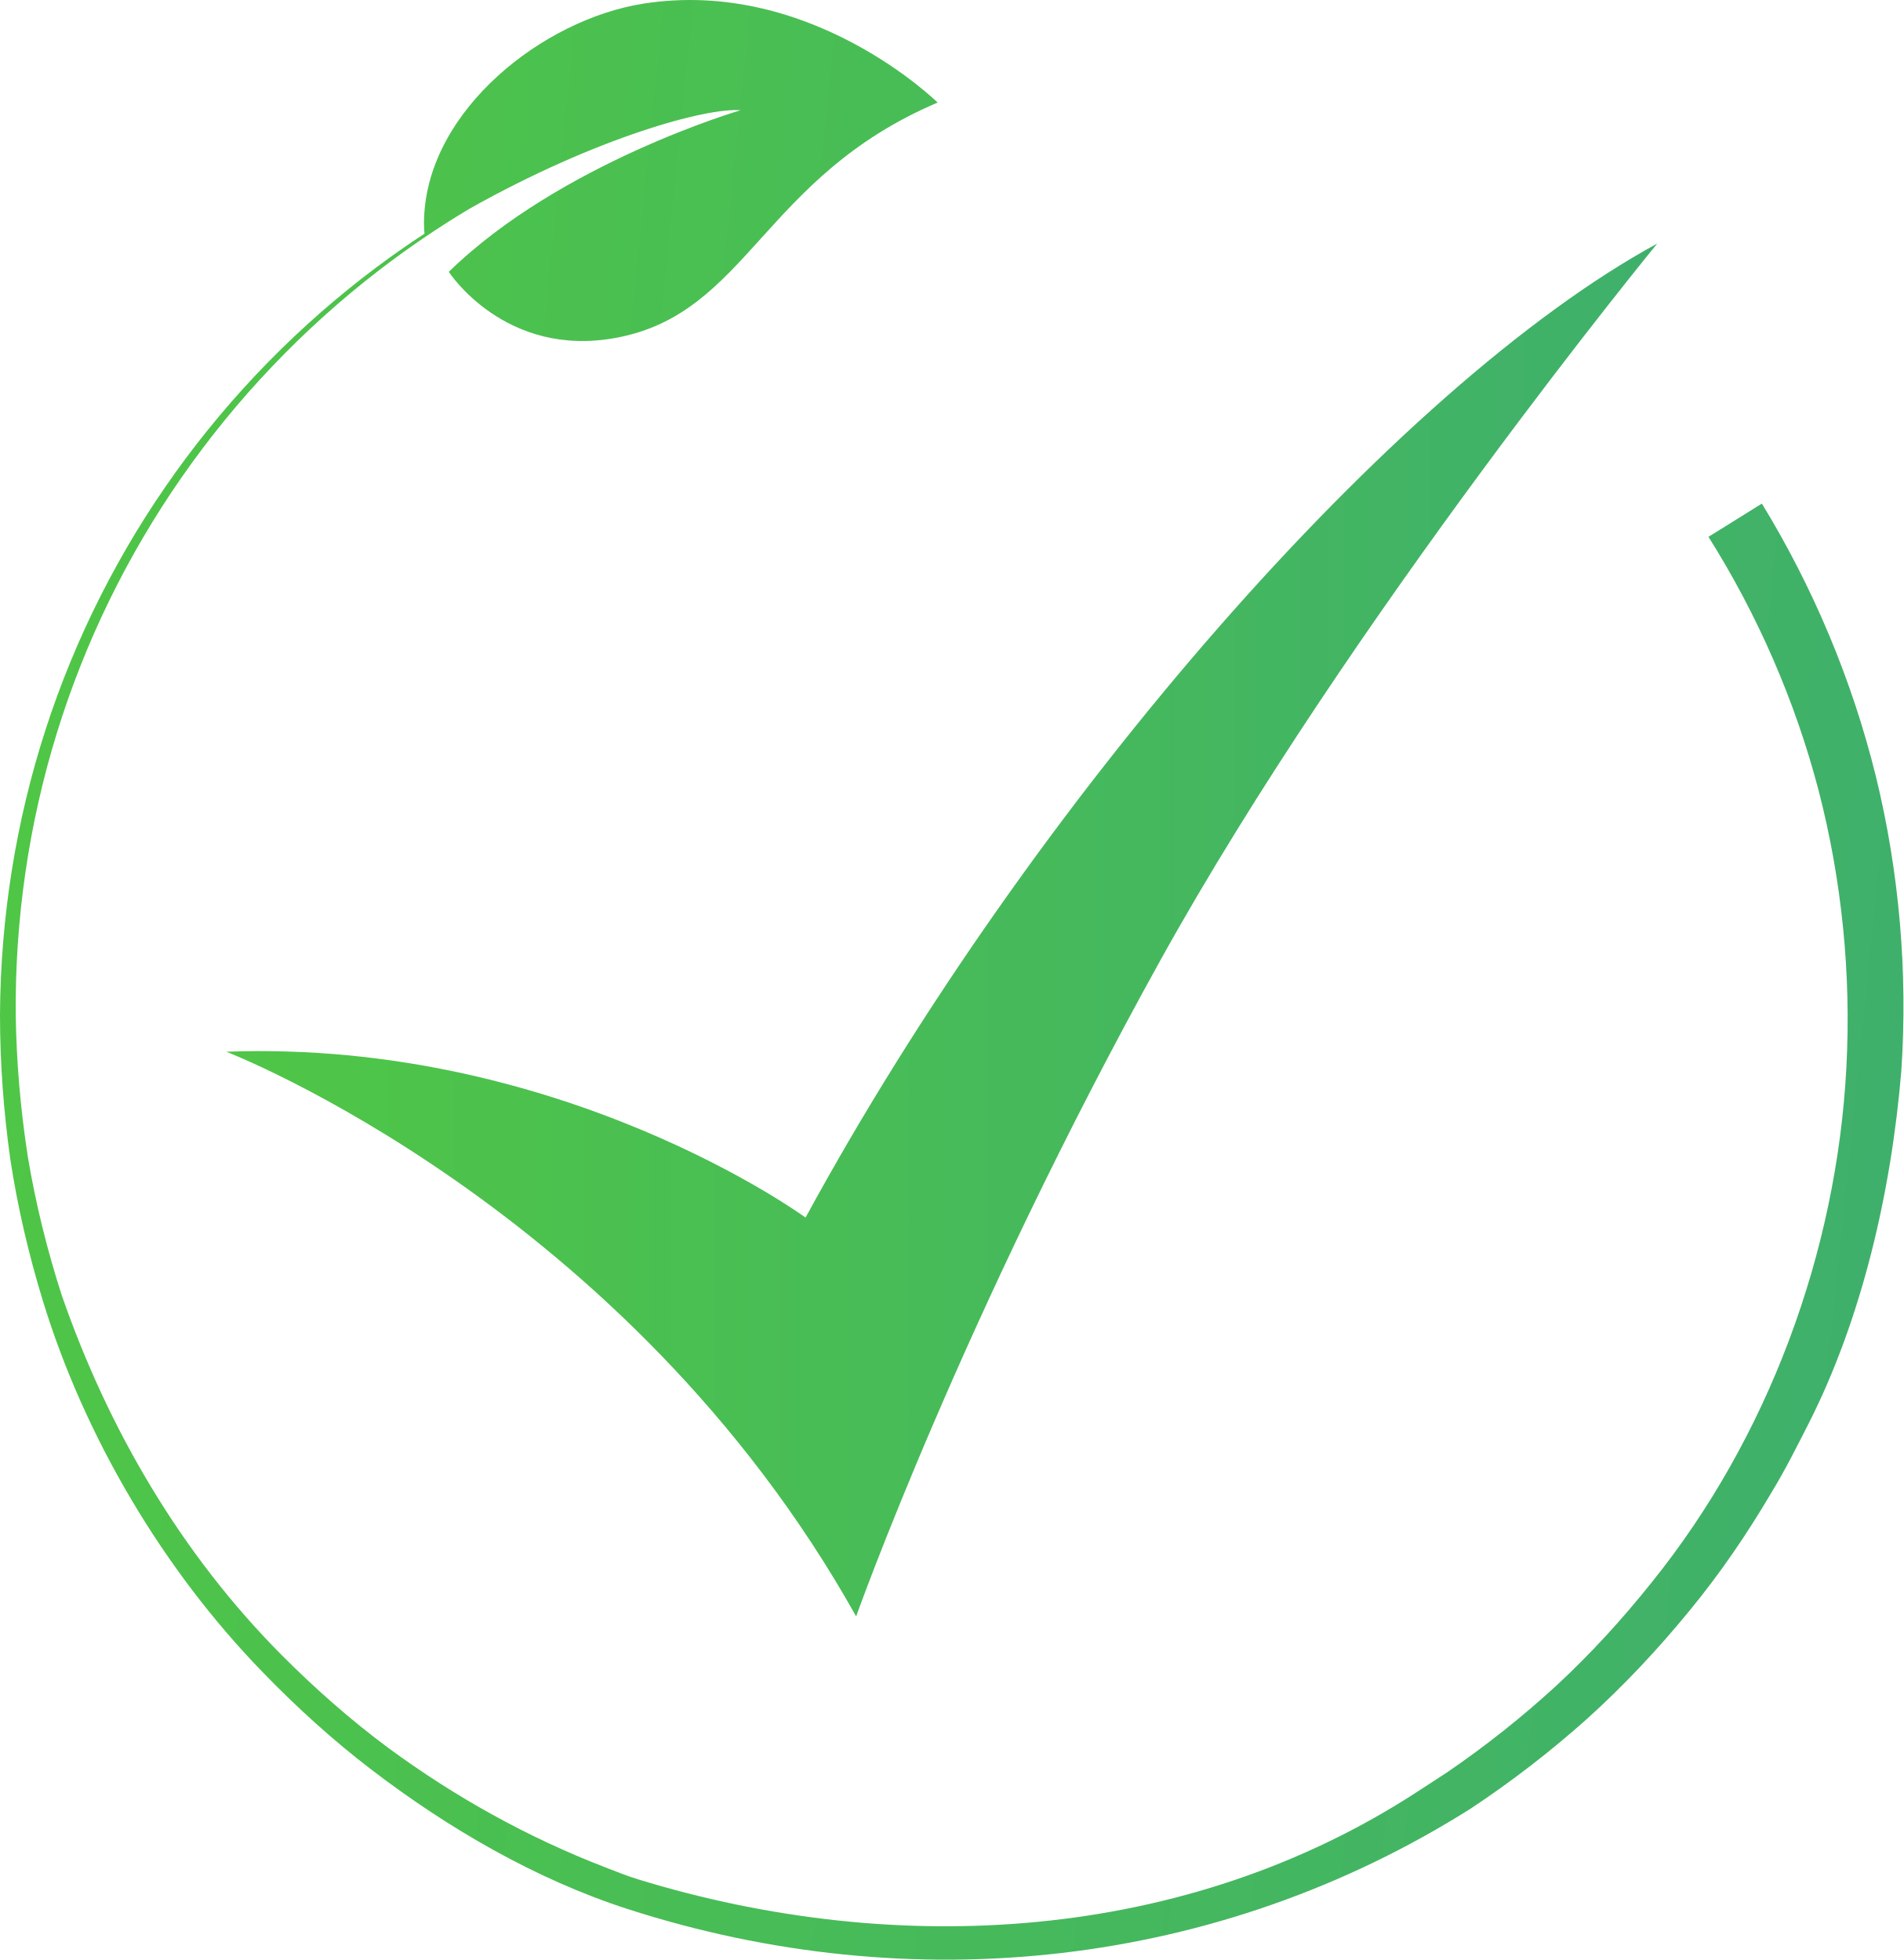
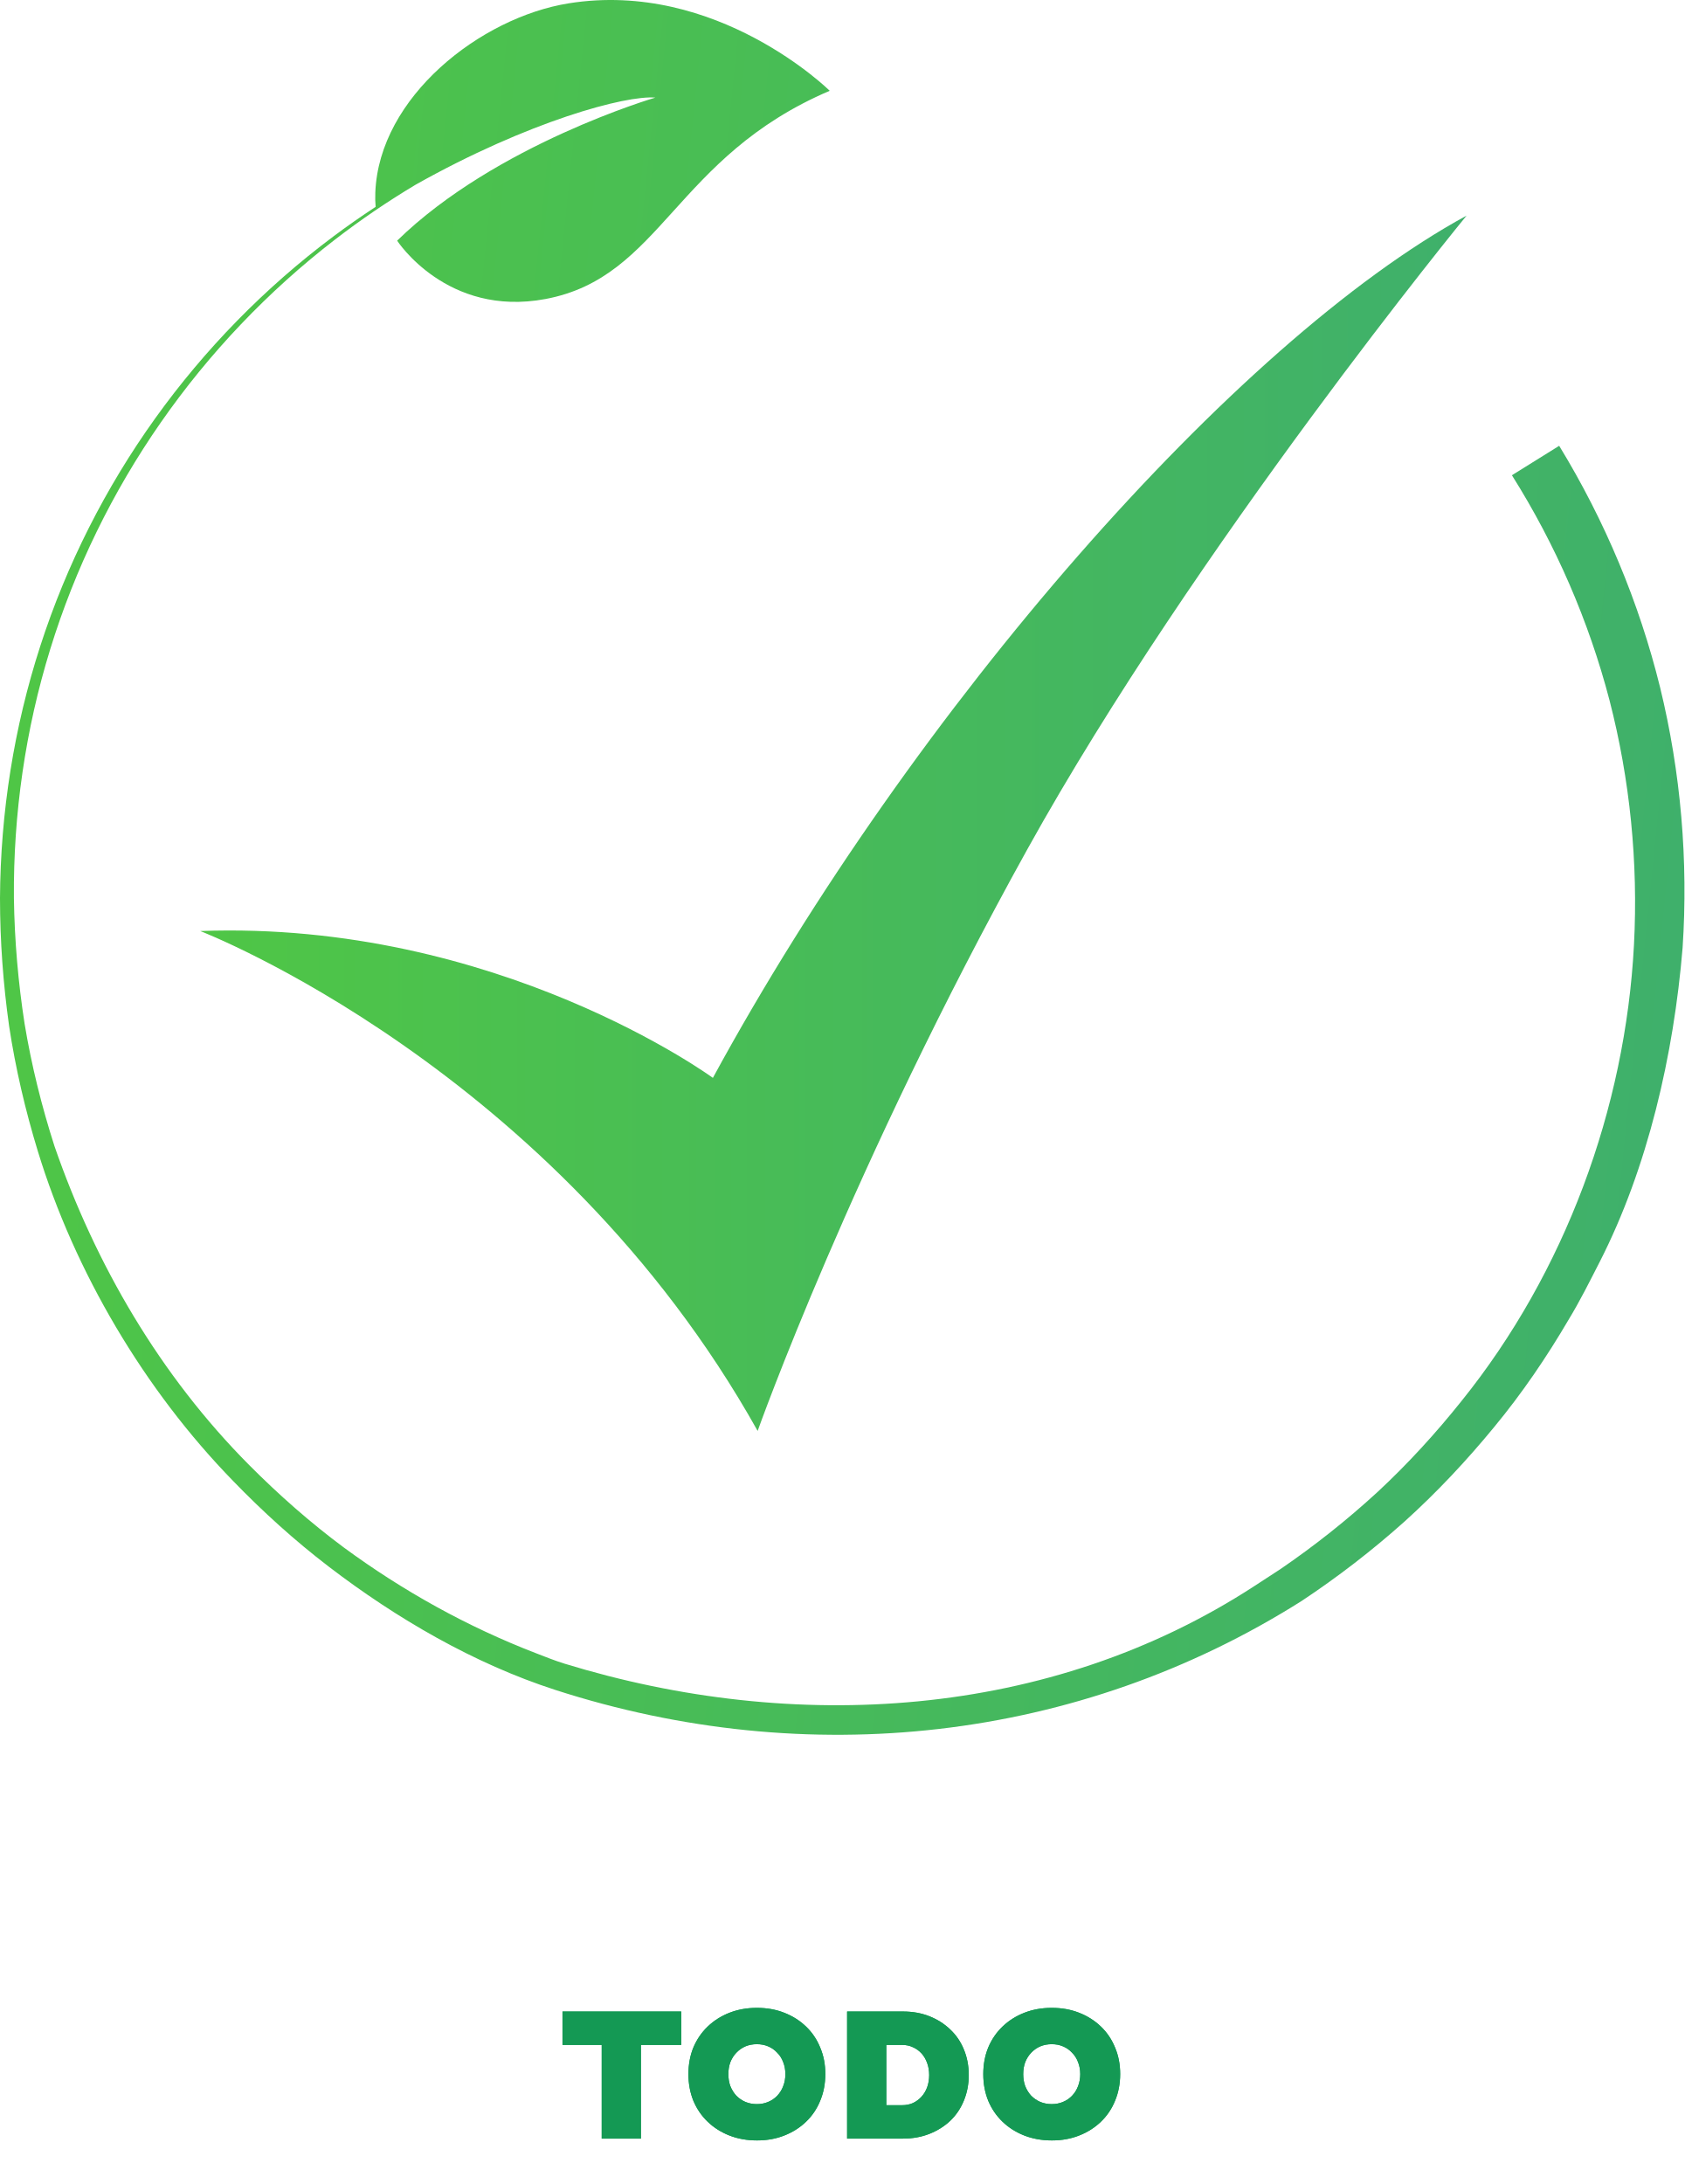
- <svg xmlns="http://www.w3.org/2000/svg" width="334" height="344" viewBox="0 0 334 344" fill="none">
-   <path d="M203.706 168.372C168.889 231.129 150.226 283.696 150.226 283.696C109.943 211.674 39.703 184.586 39.703 184.586C98.612 182.414 141.351 213.698 141.351 213.698C181.169 140.491 244.943 67.702 290.795 42.748C290.795 42.748 237.05 108.27 203.706 168.372Z" fill="url(#paint0_linear_2032_767)" />
-   <path d="M329.168 136.298C325.01 119.441 318.223 103.226 309.155 88.386L299.783 94.22C308.447 107.978 315.013 123.069 319.133 138.831C323.204 154.59 324.838 170.998 323.986 187.3C322.287 219.802 310.279 252.304 289.834 277.711C284.719 284.118 279.177 290.196 273.159 295.785C267.113 301.339 260.667 306.457 253.88 311.092L248.714 314.455C208.07 340.916 157.388 343.78 111.952 329.842C109.974 329.235 108.06 328.451 106.129 327.71C92.589 322.479 79.861 315.398 68.169 306.804C61.513 301.86 55.277 296.36 49.427 290.48C31.778 272.738 18.95 250.784 10.796 227.219C8.254 219.296 6.24 211.196 4.877 202.973C3.6 194.738 2.88 186.418 2.759 178.073C2.623 161.388 5.032 144.666 9.965 128.692C14.886 112.716 22.317 97.5 31.891 83.751C41.458 69.998 53.161 57.712 66.463 47.467C71.561 43.538 76.894 39.913 82.424 36.61C104.766 24.054 124.084 18.845 129.936 19.351C129.936 19.351 98.338 28.591 78.747 47.712C78.747 47.712 88.597 62.953 108.159 59.282C131.233 54.956 133.717 31.136 164.519 17.999C164.519 17.999 142.211 -4.047 112.768 0.659C95.291 3.453 75.142 19.234 74.418 38.181C74.374 39.156 74.401 40.097 74.482 41.009C71.611 42.891 68.795 44.858 66.047 46.918C52.549 57.022 40.601 69.219 30.764 82.955C20.921 96.686 13.196 111.957 7.992 128.069C2.775 144.177 0.092 161.114 0 178.077C0.006 186.561 0.622 195.041 1.81 203.45C3.084 211.849 5.024 220.14 7.511 228.269C14.801 252.099 28.592 275.524 46.214 293.607C52.114 299.704 58.421 305.424 65.17 310.589C78.586 320.858 93.978 329.835 110.127 335.051C159.962 351.148 213.683 345.457 258.089 317.408C265.263 312.654 272.093 307.381 278.516 301.639C284.91 295.862 290.822 289.56 296.29 282.896C301.787 276.247 306.655 269.088 311.02 261.644C313.267 257.955 315.191 254.084 317.158 250.24C326.736 231.522 331.874 209.082 333.627 187.908C334.771 170.637 333.282 153.168 329.168 136.298Z" fill="url(#paint1_linear_2032_767)" />
+ <svg xmlns="http://www.w3.org/2000/svg" width="334" height="433" viewBox="0 0 334 433" fill="none">
+   <path d="M203.706 168.372C168.889 231.129 150.226 283.696 150.226 283.696C109.943 211.674 39.703 184.586 39.703 184.586C98.612 182.414 141.351 213.698 141.351 213.698C181.169 140.491 244.943 67.702 290.795 42.748C290.795 42.748 237.05 108.27 203.706 168.372Z" fill="url(#paint0_linear_2032_773)" />
+   <path d="M329.168 136.298C325.01 119.441 318.223 103.226 309.155 88.386L299.783 94.22C308.447 107.978 315.013 123.069 319.133 138.831C323.204 154.59 324.838 170.998 323.986 187.3C322.287 219.802 310.279 252.304 289.834 277.711C284.719 284.118 279.177 290.196 273.159 295.785C267.113 301.339 260.667 306.457 253.88 311.092L248.714 314.455C208.07 340.916 157.388 343.78 111.952 329.842C109.974 329.235 108.06 328.451 106.129 327.71C92.589 322.479 79.861 315.398 68.169 306.804C61.513 301.86 55.277 296.36 49.427 290.48C31.778 272.738 18.95 250.784 10.796 227.219C8.254 219.296 6.24 211.196 4.877 202.973C3.6 194.738 2.88 186.418 2.759 178.073C2.623 161.388 5.032 144.666 9.965 128.692C14.886 112.716 22.317 97.5 31.891 83.751C41.458 69.998 53.161 57.712 66.463 47.467C71.561 43.538 76.894 39.913 82.424 36.61C104.766 24.054 124.084 18.845 129.936 19.351C129.936 19.351 98.338 28.591 78.747 47.712C78.747 47.712 88.597 62.953 108.159 59.282C131.233 54.956 133.717 31.136 164.519 17.999C164.519 17.999 142.211 -4.047 112.768 0.659C95.291 3.453 75.142 19.234 74.418 38.181C74.374 39.156 74.401 40.097 74.482 41.009C71.611 42.891 68.795 44.858 66.047 46.918C52.549 57.022 40.601 69.219 30.764 82.955C20.921 96.686 13.196 111.957 7.992 128.069C2.775 144.177 0.092 161.114 0 178.077C0.006 186.561 0.622 195.041 1.81 203.45C3.084 211.849 5.024 220.14 7.511 228.269C14.801 252.099 28.592 275.524 46.214 293.607C52.114 299.704 58.421 305.424 65.17 310.589C78.586 320.858 93.978 329.835 110.127 335.051C159.962 351.148 213.683 345.457 258.089 317.408C265.263 312.654 272.093 307.381 278.516 301.639C284.91 295.862 290.822 289.56 296.29 282.896C301.787 276.247 306.655 269.088 311.02 261.644C313.267 257.955 315.191 254.084 317.158 250.24C326.736 231.522 331.874 209.082 333.627 187.908C334.771 170.637 333.282 153.168 329.168 136.298Z" fill="url(#paint1_linear_2032_773)" />
+   <path d="M119.307 424V405.424H111.531V398.8H135.075V405.424H127.083V424H119.307ZM150.109 424.36C148.117 424.36 146.293 424.036 144.637 423.388C142.981 422.74 141.541 421.828 140.317 420.652C139.093 419.476 138.145 418.084 137.473 416.476C136.825 414.868 136.501 413.116 136.501 411.22C136.501 409.3 136.825 407.548 137.473 405.964C138.145 404.356 139.093 402.964 140.317 401.788C141.541 400.612 142.981 399.7 144.637 399.052C146.293 398.404 148.105 398.08 150.073 398.08C152.065 398.08 153.877 398.404 155.509 399.052C157.165 399.7 158.605 400.612 159.829 401.788C161.053 402.964 161.989 404.356 162.637 405.964C163.309 407.548 163.645 409.288 163.645 411.184C163.645 413.104 163.309 414.868 162.637 416.476C161.989 418.084 161.053 419.476 159.829 420.652C158.605 421.828 157.165 422.74 155.509 423.388C153.877 424.036 152.077 424.36 150.109 424.36ZM150.073 417.16C150.889 417.16 151.633 417.016 152.305 416.728C153.001 416.44 153.601 416.032 154.105 415.504C154.633 414.952 155.029 414.316 155.293 413.596C155.581 412.876 155.725 412.084 155.725 411.22C155.725 410.356 155.581 409.564 155.293 408.844C155.029 408.124 154.633 407.5 154.105 406.972C153.601 406.42 153.001 406 152.305 405.712C151.633 405.424 150.889 405.28 150.073 405.28C149.257 405.28 148.501 405.424 147.805 405.712C147.133 406 146.533 406.42 146.005 406.972C145.501 407.5 145.105 408.124 144.817 408.844C144.553 409.564 144.421 410.356 144.421 411.22C144.421 412.084 144.553 412.876 144.817 413.596C145.105 414.316 145.501 414.952 146.005 415.504C146.533 416.032 147.133 416.44 147.805 416.728C148.501 417.016 149.257 417.16 150.073 417.16ZM167.964 424V398.8H179.052C180.948 398.8 182.688 399.112 184.272 399.736C185.856 400.36 187.236 401.236 188.412 402.364C189.588 403.468 190.488 404.788 191.112 406.324C191.76 407.86 192.084 409.552 192.084 411.4C192.084 413.224 191.76 414.916 191.112 416.476C190.488 418.012 189.588 419.344 188.412 420.472C187.236 421.576 185.856 422.44 184.272 423.064C182.688 423.688 180.948 424 179.052 424H167.964ZM175.74 419.212L174.408 417.376H178.872C179.664 417.376 180.384 417.232 181.032 416.944C181.68 416.632 182.244 416.212 182.724 415.684C183.204 415.156 183.576 414.532 183.84 413.812C184.104 413.068 184.236 412.264 184.236 411.4C184.236 410.536 184.104 409.744 183.84 409.024C183.576 408.28 183.204 407.644 182.724 407.116C182.244 406.588 181.68 406.18 181.032 405.892C180.384 405.58 179.664 405.424 178.872 405.424H174.3L175.74 403.66V419.212ZM208.573 424.36C206.581 424.36 204.757 424.036 203.101 423.388C201.445 422.74 200.005 421.828 198.781 420.652C197.557 419.476 196.609 418.084 195.937 416.476C195.289 414.868 194.965 413.116 194.965 411.22C194.965 409.3 195.289 407.548 195.937 405.964C196.609 404.356 197.557 402.964 198.781 401.788C200.005 400.612 201.445 399.7 203.101 399.052C204.757 398.404 206.569 398.08 208.537 398.08C210.529 398.08 212.341 398.404 213.973 399.052C215.629 399.7 217.069 400.612 218.293 401.788C219.517 402.964 220.453 404.356 221.101 405.964C221.773 407.548 222.109 409.288 222.109 411.184C222.109 413.104 221.773 414.868 221.101 416.476C220.453 418.084 219.517 419.476 218.293 420.652C217.069 421.828 215.629 422.74 213.973 423.388C212.341 424.036 210.541 424.36 208.573 424.36ZM208.537 417.16C209.353 417.16 210.097 417.016 210.769 416.728C211.465 416.44 212.065 416.032 212.569 415.504C213.097 414.952 213.493 414.316 213.757 413.596C214.045 412.876 214.189 412.084 214.189 411.22C214.189 410.356 214.045 409.564 213.757 408.844C213.493 408.124 213.097 407.5 212.569 406.972C212.065 406.42 211.465 406 210.769 405.712C210.097 405.424 209.353 405.28 208.537 405.28C207.721 405.28 206.965 405.424 206.269 405.712C205.597 406 204.997 406.42 204.469 406.972C203.965 407.5 203.569 408.124 203.281 408.844C203.017 409.564 202.885 410.356 202.885 411.22C202.885 412.084 203.017 412.876 203.281 413.596C203.569 414.316 203.965 414.952 204.469 415.504C204.997 416.032 205.597 416.44 206.269 416.728C206.965 417.016 207.721 417.16 208.537 417.16Z" fill="#149954" />
+   <path d="M119.307 424V405.424H111.531V398.8H135.075V405.424H127.083V424H119.307ZM150.109 424.36C148.117 424.36 146.293 424.036 144.637 423.388C142.981 422.74 141.541 421.828 140.317 420.652C139.093 419.476 138.145 418.084 137.473 416.476C136.825 414.868 136.501 413.116 136.501 411.22C136.501 409.3 136.825 407.548 137.473 405.964C138.145 404.356 139.093 402.964 140.317 401.788C141.541 400.612 142.981 399.7 144.637 399.052C146.293 398.404 148.105 398.08 150.073 398.08C152.065 398.08 153.877 398.404 155.509 399.052C157.165 399.7 158.605 400.612 159.829 401.788C161.053 402.964 161.989 404.356 162.637 405.964C163.309 407.548 163.645 409.288 163.645 411.184C163.645 413.104 163.309 414.868 162.637 416.476C161.989 418.084 161.053 419.476 159.829 420.652C158.605 421.828 157.165 422.74 155.509 423.388C153.877 424.036 152.077 424.36 150.109 424.36ZM150.073 417.16C150.889 417.16 151.633 417.016 152.305 416.728C153.001 416.44 153.601 416.032 154.105 415.504C154.633 414.952 155.029 414.316 155.293 413.596C155.581 412.876 155.725 412.084 155.725 411.22C155.725 410.356 155.581 409.564 155.293 408.844C155.029 408.124 154.633 407.5 154.105 406.972C153.601 406.42 153.001 406 152.305 405.712C151.633 405.424 150.889 405.28 150.073 405.28C149.257 405.28 148.501 405.424 147.805 405.712C147.133 406 146.533 406.42 146.005 406.972C145.501 407.5 145.105 408.124 144.817 408.844C144.553 409.564 144.421 410.356 144.421 411.22C144.421 412.084 144.553 412.876 144.817 413.596C145.105 414.316 145.501 414.952 146.005 415.504C146.533 416.032 147.133 416.44 147.805 416.728C148.501 417.016 149.257 417.16 150.073 417.16ZM167.964 424V398.8H179.052C180.948 398.8 182.688 399.112 184.272 399.736C185.856 400.36 187.236 401.236 188.412 402.364C189.588 403.468 190.488 404.788 191.112 406.324C191.76 407.86 192.084 409.552 192.084 411.4C192.084 413.224 191.76 414.916 191.112 416.476C190.488 418.012 189.588 419.344 188.412 420.472C187.236 421.576 185.856 422.44 184.272 423.064C182.688 423.688 180.948 424 179.052 424H167.964ZM175.74 419.212L174.408 417.376H178.872C179.664 417.376 180.384 417.232 181.032 416.944C181.68 416.632 182.244 416.212 182.724 415.684C183.204 415.156 183.576 414.532 183.84 413.812C184.104 413.068 184.236 412.264 184.236 411.4C184.236 410.536 184.104 409.744 183.84 409.024C183.576 408.28 183.204 407.644 182.724 407.116C182.244 406.588 181.68 406.18 181.032 405.892C180.384 405.58 179.664 405.424 178.872 405.424H174.3L175.74 403.66V419.212ZM208.573 424.36C206.581 424.36 204.757 424.036 203.101 423.388C201.445 422.74 200.005 421.828 198.781 420.652C197.557 419.476 196.609 418.084 195.937 416.476C195.289 414.868 194.965 413.116 194.965 411.22C194.965 409.3 195.289 407.548 195.937 405.964C196.609 404.356 197.557 402.964 198.781 401.788C200.005 400.612 201.445 399.7 203.101 399.052C204.757 398.404 206.569 398.08 208.537 398.08C210.529 398.08 212.341 398.404 213.973 399.052C215.629 399.7 217.069 400.612 218.293 401.788C219.517 402.964 220.453 404.356 221.101 405.964C221.773 407.548 222.109 409.288 222.109 411.184C222.109 413.104 221.773 414.868 221.101 416.476C220.453 418.084 219.517 419.476 218.293 420.652C217.069 421.828 215.629 422.74 213.973 423.388C212.341 424.036 210.541 424.36 208.573 424.36ZM208.537 417.16C209.353 417.16 210.097 417.016 210.769 416.728C211.465 416.44 212.065 416.032 212.569 415.504C213.097 414.952 213.493 414.316 213.757 413.596C214.045 412.876 214.189 412.084 214.189 411.22C214.189 410.356 214.045 409.564 213.757 408.844C213.493 408.124 213.097 407.5 212.569 406.972C212.065 406.42 211.465 406 210.769 405.712C210.097 405.424 209.353 405.28 208.537 405.28C207.721 405.28 206.965 405.424 206.269 405.712C205.597 406 204.997 406.42 204.469 406.972C203.965 407.5 203.569 408.124 203.281 408.844C203.017 409.564 202.885 410.356 202.885 411.22C202.885 412.084 203.017 412.876 203.281 413.596C203.569 414.316 203.965 414.952 204.469 415.504C204.997 416.032 205.597 416.44 206.269 416.728C206.965 417.016 207.721 417.16 208.537 417.16Z" fill="#149954" />
  <defs>
-     <linearGradient id="paint0_linear_2032_767" x1="39.703" y1="163.222" x2="290.795" y2="163.222" gradientUnits="userSpaceOnUse">
+     <linearGradient id="paint0_linear_2032_773" x1="39.703" y1="163.222" x2="290.795" y2="163.222" gradientUnits="userSpaceOnUse">
      <stop stop-color="#4FC646" />
      <stop offset="1" stop-color="#3FB06B" />
    </linearGradient>
-     <linearGradient id="paint1_linear_2032_767" x1="1.298" y1="157.756" x2="333.279" y2="191.689" gradientUnits="userSpaceOnUse">
+     <linearGradient id="paint1_linear_2032_773" x1="1.298" y1="157.756" x2="333.279" y2="191.689" gradientUnits="userSpaceOnUse">
      <stop stop-color="#4FC646" />
      <stop offset="1" stop-color="#3FB06B" />
    </linearGradient>
  </defs>
</svg>
